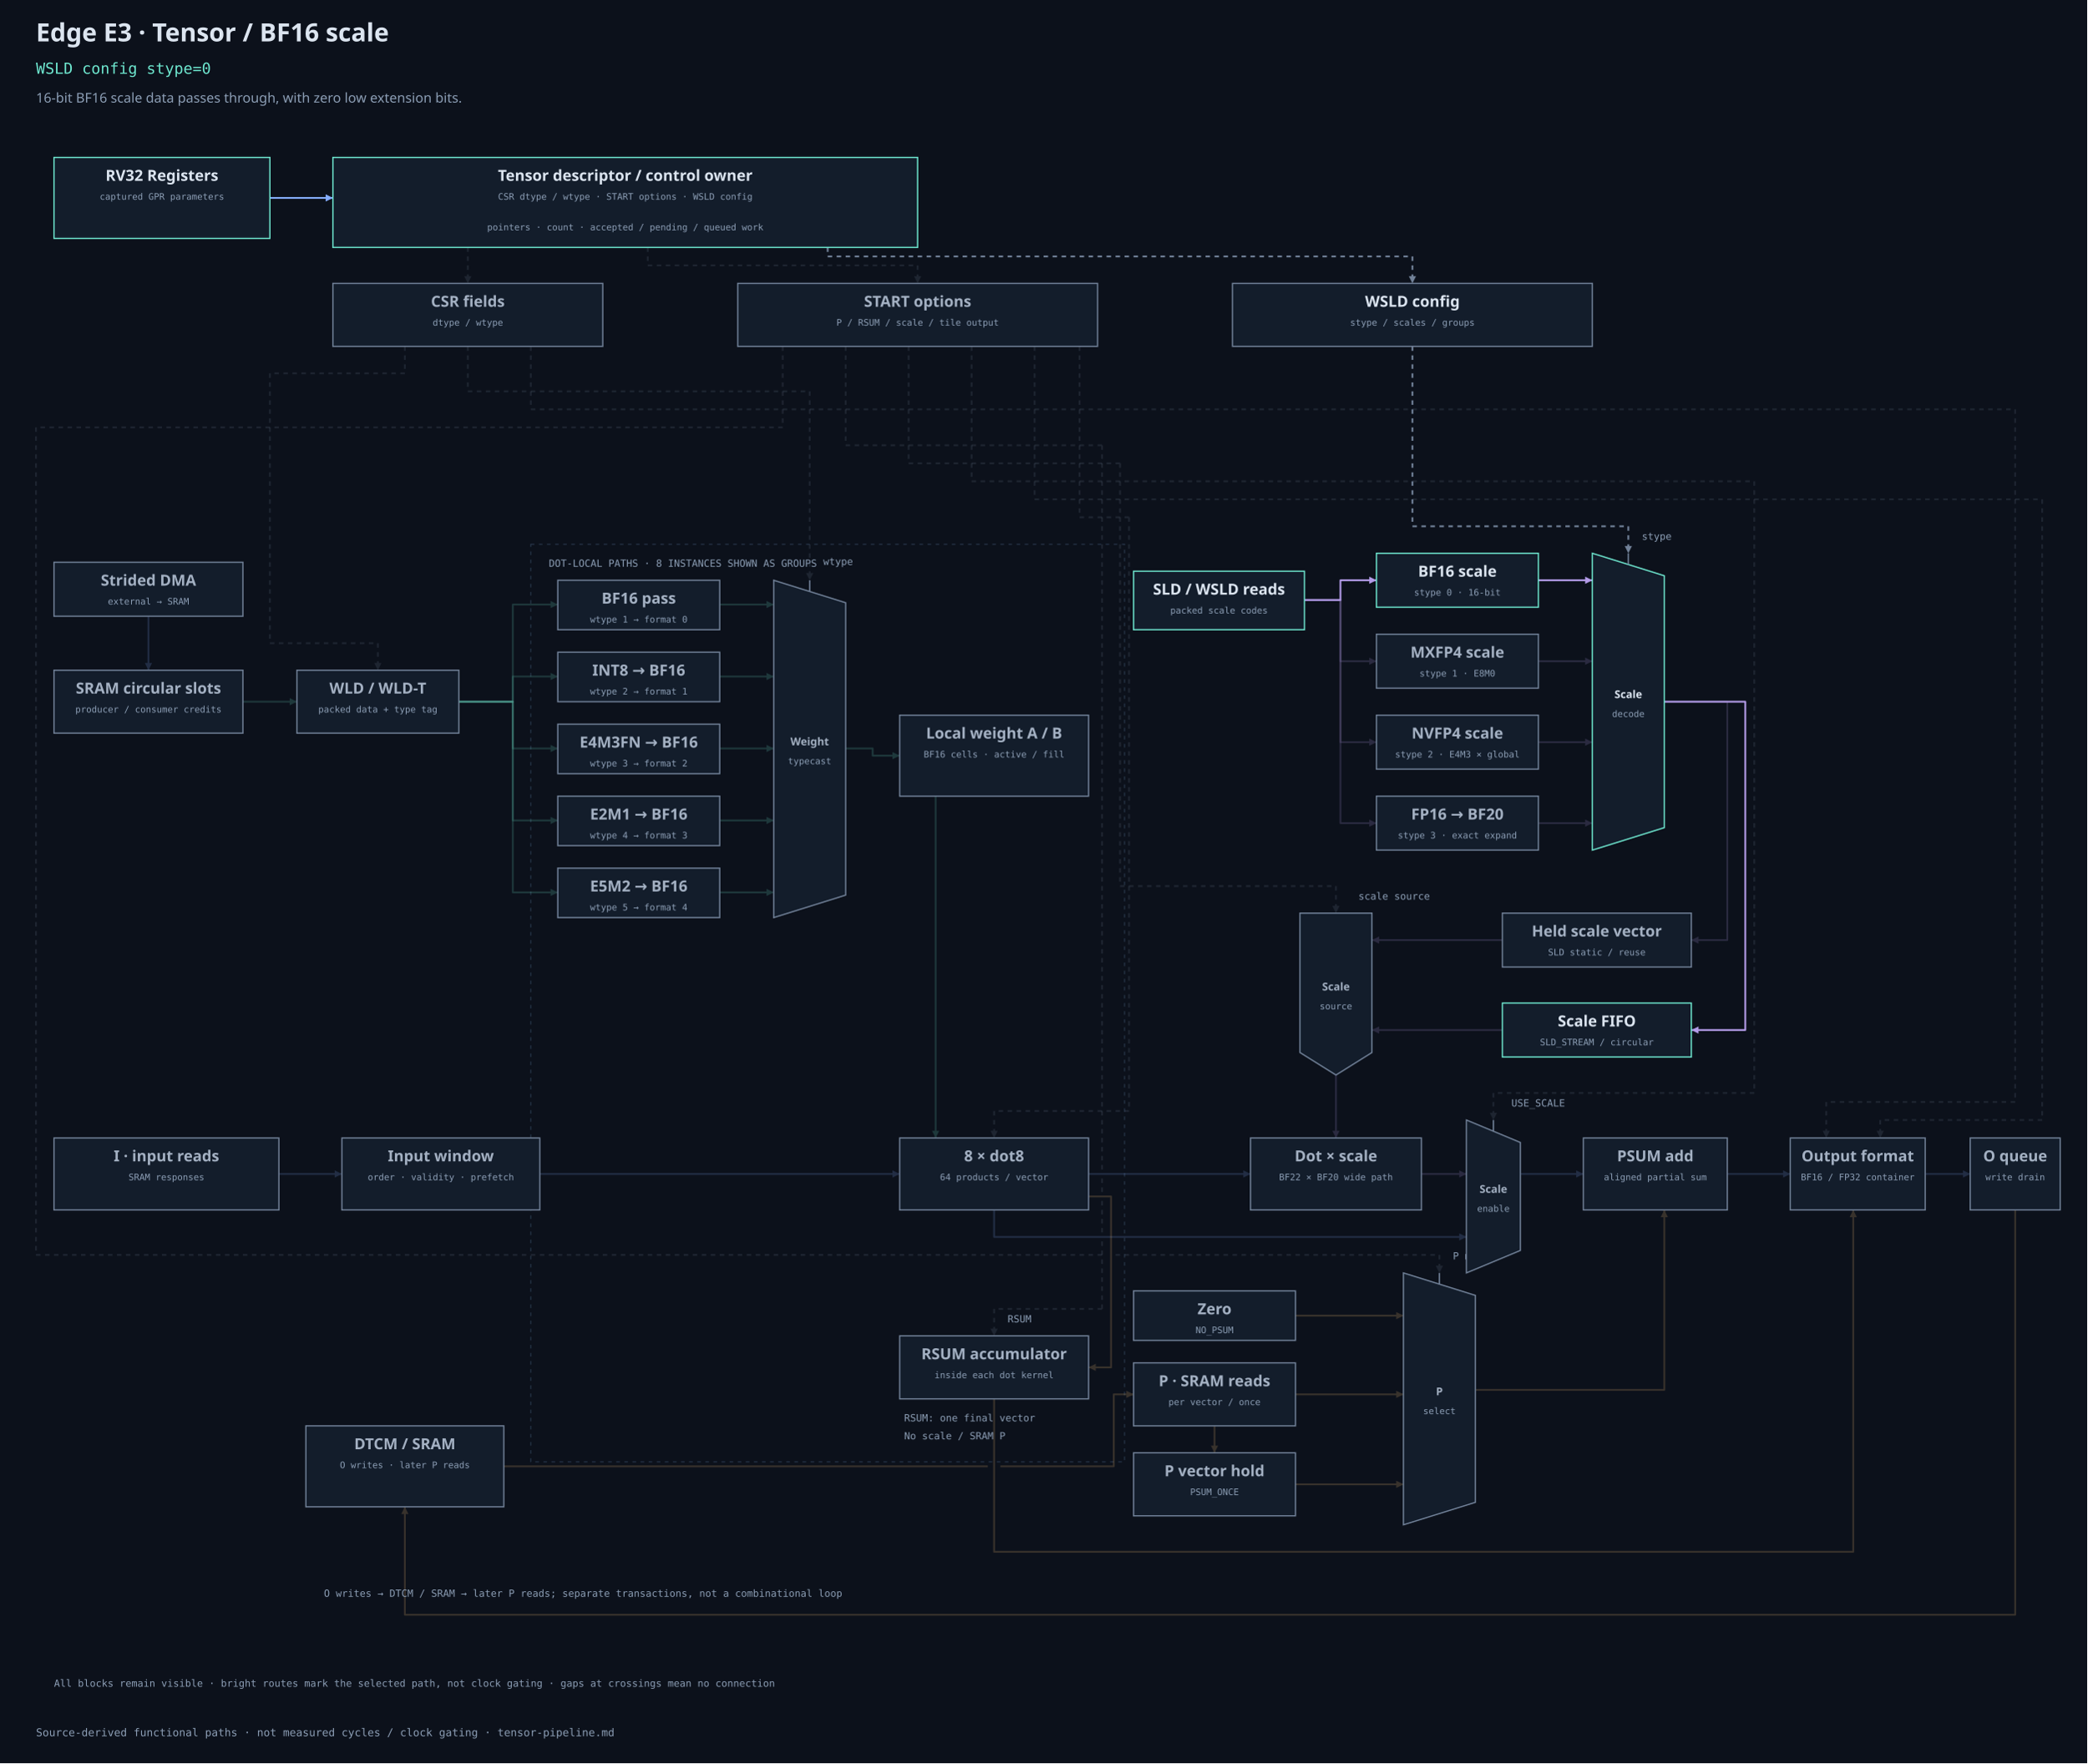
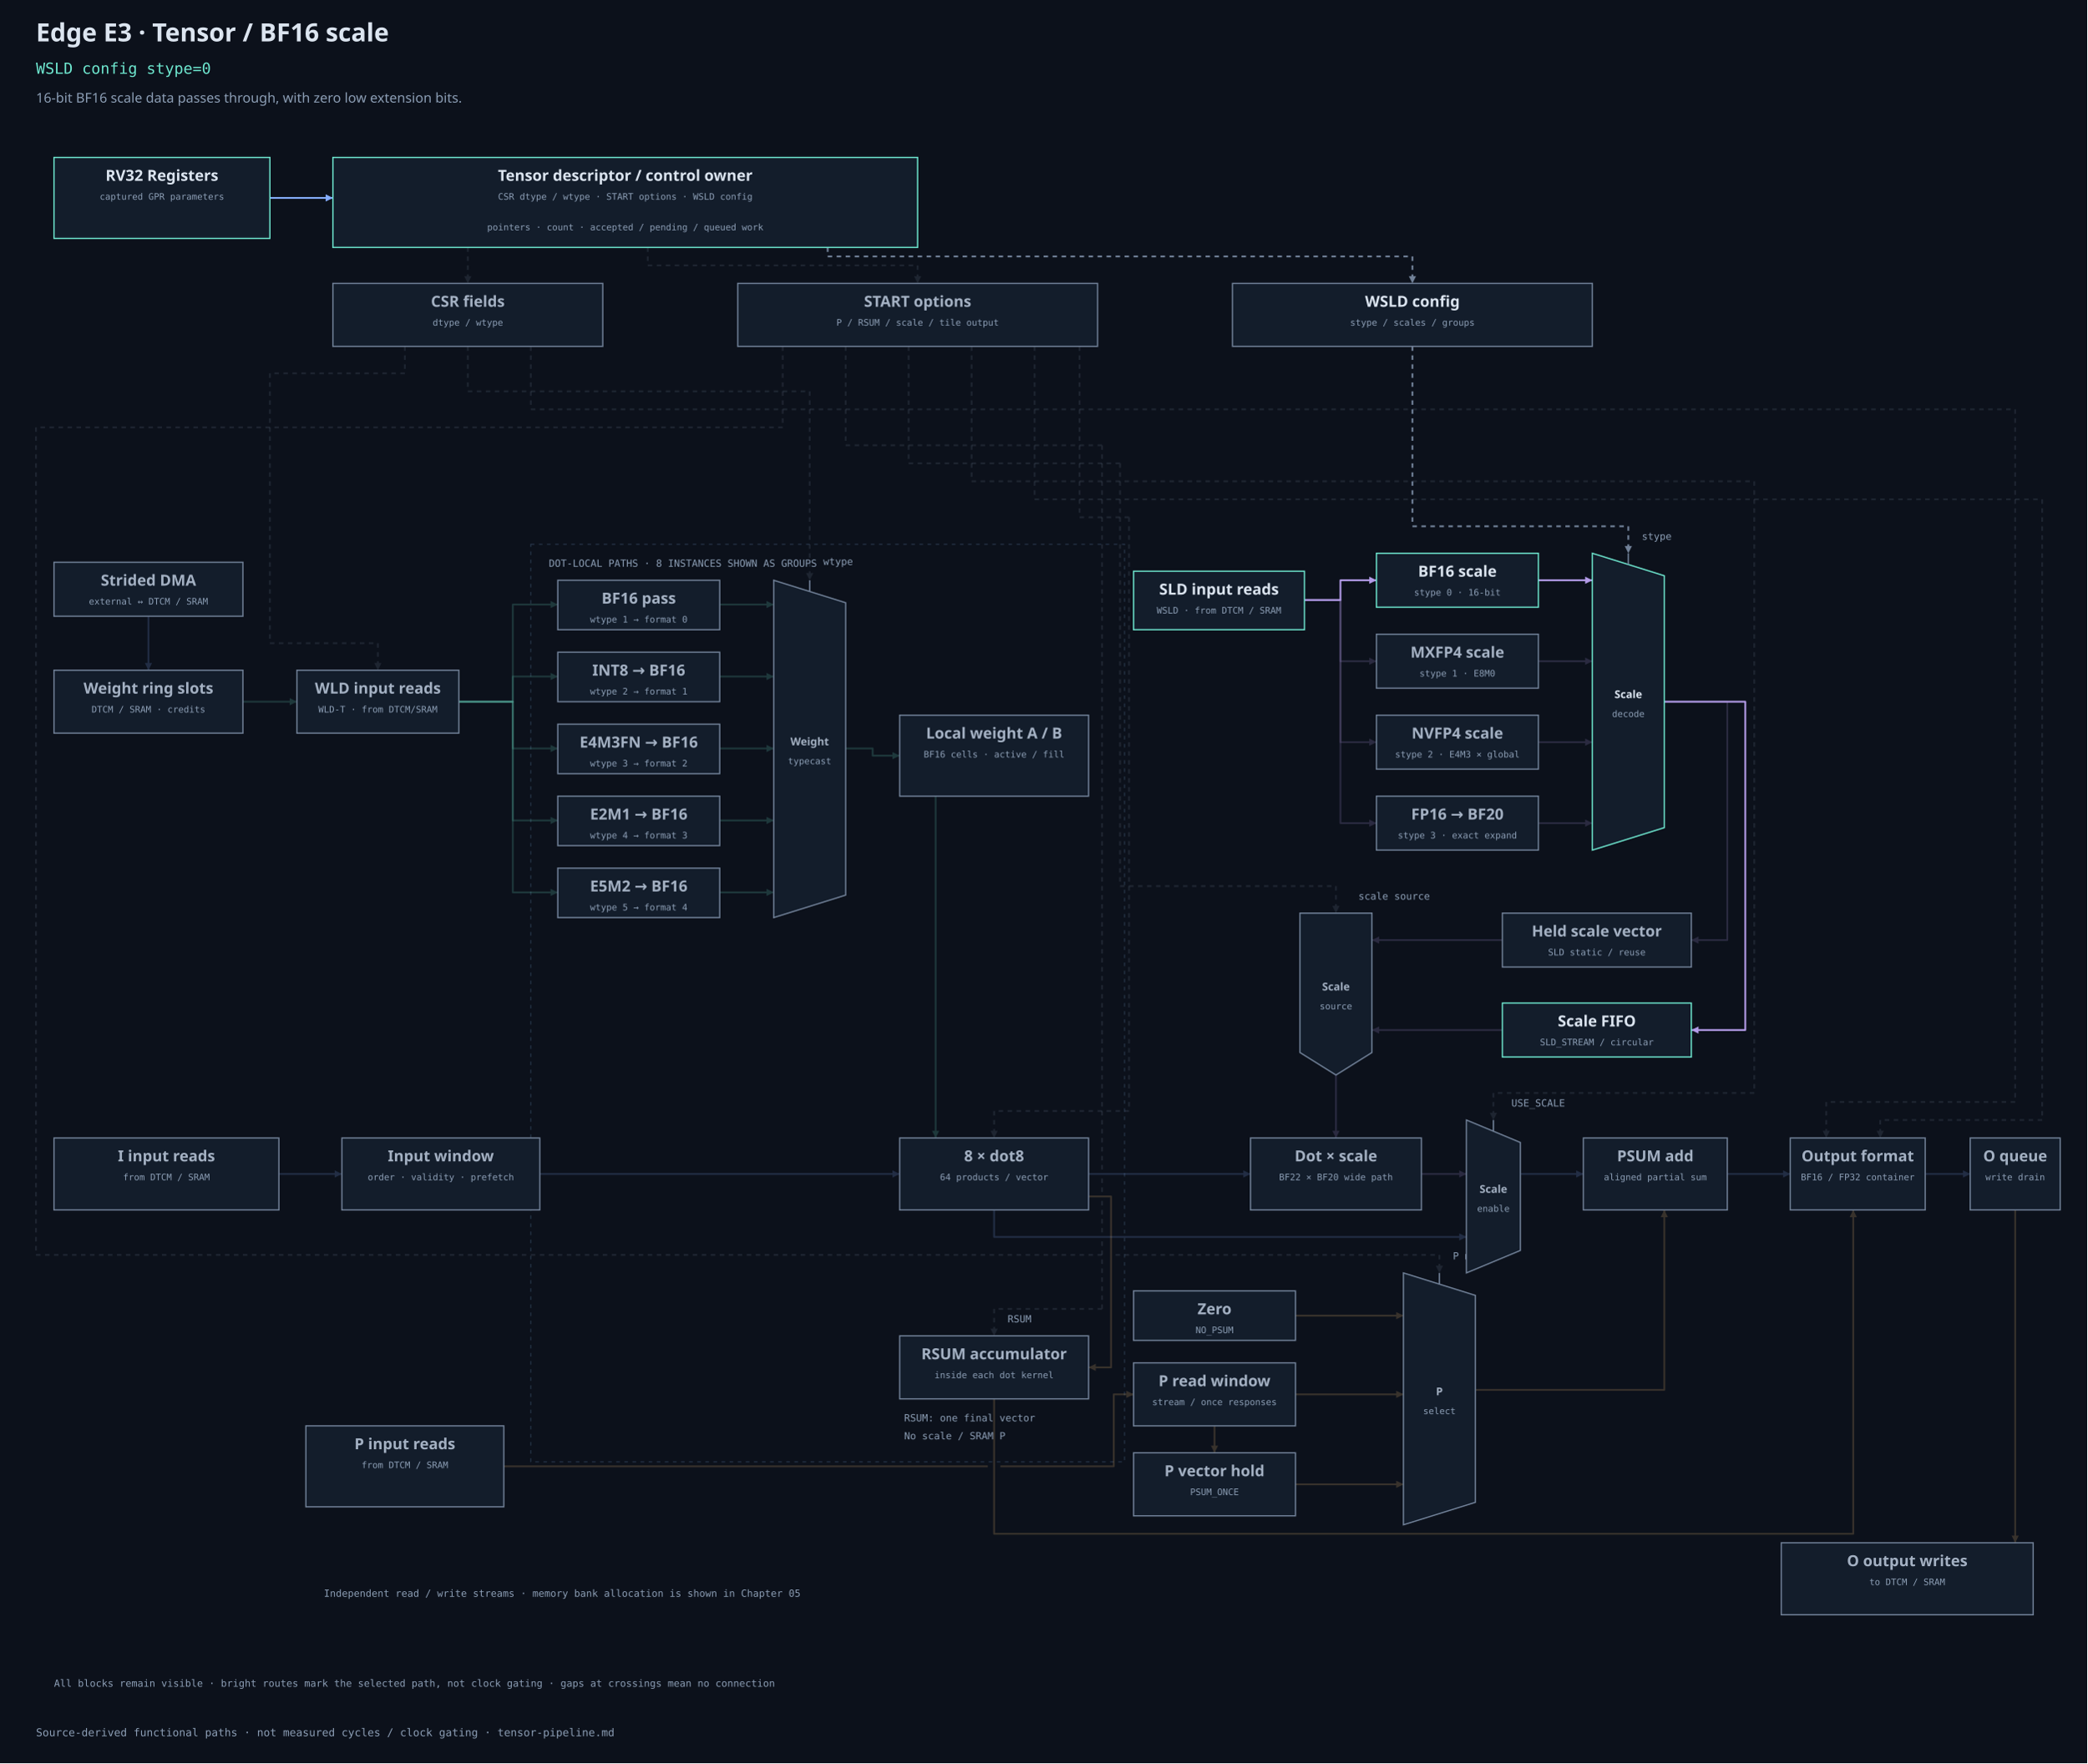
<svg xmlns="http://www.w3.org/2000/svg" width="2320" height="1960" viewBox="0 0 2320 1960">
  <rect width="2320" height="1960" fill="#0c111b" />
  <text x="40" y="46" fill="#dce5f0" font-family="sans-serif" font-size="28" font-weight="700">Edge E3 · Tensor / BF16 scale</text>
  <text x="40" y="82" fill="#6ee7cf" font-family="monospace" font-size="17">WSLD config stype=0</text>
  <text x="40" y="114" fill="#8c9eb5" font-family="sans-serif" font-size="15">16-bit BF16 scale data passes through, with zero low extension bits.</text>
  <svg x="20" y="135" width="2280" height="1760" viewBox="0 0 2280 1760" role="img" aria-labelledby="tensor-svg-title tensor-svg-desc">
    <style>.tensor-bg{fill:var(--bg,#0c111b)}.tensor-memory{fill:none;stroke:var(--rule,#29394e);stroke-dasharray:4 5}.tensor-title{font:600 17px sans-serif;fill:var(--ink,#dce5f0)}.tensor-sub{font:10px monospace;fill:var(--muted,#8c9eb5)}.tensor-caption{font:11px monospace;fill:var(--muted,#8c9eb5)}.tensor-box{fill:var(--panel,#131d2b);stroke:var(--ink,#dce5f0);stroke-width:1.4}.tensor-wire{fill:none;stroke-width:2;stroke-linejoin:round}.tensor-data{stroke:#85adff}.tensor-weight{stroke:#6ee7cf}.tensor-psum{stroke:#ffc578}.tensor-optional{stroke:#b39be8}.tensor-control{stroke:#718198;stroke-dasharray:5 5}.tensor-arrow-data{fill:#85adff}.tensor-arrow-weight{fill:#6ee7cf}.tensor-arrow-psum{fill:#ffc578}.tensor-arrow-optional{fill:#b39be8}.tensor-arrow-control{fill:#718198}[data-tensor-node]{opacity:1}[data-tensor-path]{opacity:.18}[data-tensor-path].is-active{opacity:1}[data-tensor-node]:not(.is-active) .tensor-box{stroke:var(--muted,#718198)}[data-tensor-node]:not(.is-active) .tensor-title{fill:var(--muted,#a4b1c3)}[data-tensor-node]:not(.is-active) .tensor-sub{fill:var(--muted,#8c9eb5)}.tensor-mux-title{font-size:12px}.tensor-control-source .tensor-box{stroke:#718198!important}.tensor-control-port{stroke:#718198;stroke-width:1.5;fill:none}.is-active .tensor-box{stroke:#6ee7cf}</style>
    <defs>
      <marker id="tensor-arrow-data" viewBox="0 0 8 8" refX="8" refY="4" markerWidth="8" markerHeight="8" markerUnits="userSpaceOnUse" orient="auto">
        <path d="M0 0L8 4L0 8Z" class="tensor-arrow-data" />
      </marker>
      <marker id="tensor-arrow-weight" viewBox="0 0 8 8" refX="8" refY="4" markerWidth="8" markerHeight="8" markerUnits="userSpaceOnUse" orient="auto">
        <path d="M0 0L8 4L0 8Z" class="tensor-arrow-weight" />
      </marker>
      <marker id="tensor-arrow-psum" viewBox="0 0 8 8" refX="8" refY="4" markerWidth="8" markerHeight="8" markerUnits="userSpaceOnUse" orient="auto">
        <path d="M0 0L8 4L0 8Z" class="tensor-arrow-psum" />
      </marker>
      <marker id="tensor-arrow-optional" viewBox="0 0 8 8" refX="8" refY="4" markerWidth="8" markerHeight="8" markerUnits="userSpaceOnUse" orient="auto">
        <path d="M0 0L8 4L0 8Z" class="tensor-arrow-optional" />
      </marker>
      <marker id="tensor-arrow-control" viewBox="0 0 8 8" refX="8" refY="4" markerWidth="8" markerHeight="8" markerUnits="userSpaceOnUse" orient="auto">
        <path d="M0 0L8 4L0 8Z" class="tensor-arrow-control" />
      </marker>
    </defs>
    <rect class="tensor-bg" width="2280" height="1760" />
    <rect class="tensor-memory" x="570" y="470" width="660" height="1020" />
    <text class="tensor-caption" x="590" y="495">DOT-LOCAL PATHS · 8 INSTANCES SHOWN AS GROUPS</text>
    <text class="tensor-caption" x="895" y="493">wtype</text>
    <text class="tensor-caption" x="1805" y="465">stype</text>
    <text class="tensor-caption" x="1660" y="1095">USE_SCALE</text>
    <text class="tensor-caption" x="1490" y="865">scale source</text>
    <text class="tensor-caption" x="1595" y="1265">P mode</text>
    <text class="tensor-caption" x="1100" y="1335">RSUM</text>
    <path data-tensor-path="gpr-owner" class="tensor-wire tensor-data is-active" d="M280 85H350" marker-end="url(#tensor-arrow-data)" />
    <g data-tensor-path="ctrl-wld" class="tensor-wire tensor-control ">
      <path d="M430 250L430 280M430 280L280 280M280 280L280 580M280 580L400 580M400 580L400 610" />
      <path d="M400 602L400 610" marker-end="url(#tensor-arrow-control)" />
    </g>
    <g data-tensor-path="ctrl-weight" class="tensor-wire tensor-control ">
      <path d="M500 250L500 300M500 300L880 300M880 300L880 510" />
      <path d="M880 502L880 510" marker-end="url(#tensor-arrow-control)" />
    </g>
    <g data-tensor-path="ctrl-psum" class="tensor-wire tensor-control ">
      <path d="M850 250L850 340M850 340L20 340M20 340L20 1260M20 1260L1210 1260M1220 1260L1580 1260M1580 1260L1580 1280" />
      <path d="M1580 1272L1580 1280" marker-end="url(#tensor-arrow-control)" />
    </g>
    <g data-tensor-path="ctrl-rsum" class="tensor-wire tensor-control ">
      <path d="M920 250L920 360M920 360L1205 360M1205 360L1205 1165M1205 1175L1205 1190M1205 1200L1205 1235M1205 1245L1205 1320M1205 1320L1085 1320M1085 1320L1085 1350" />
      <path d="M1085 1342L1085 1350" marker-end="url(#tensor-arrow-control)" />
    </g>
    <g data-tensor-path="ctrl-scale" class="tensor-wire tensor-control ">
      <path d="M990 250L990 380M990 380L1225 380M1225 380L1225 850M1225 850L1465 850M1465 850L1465 880" />
      <path d="M1465 872L1465 880" marker-end="url(#tensor-arrow-control)" />
    </g>
    <g data-tensor-path="ctrl-enable" class="tensor-wire tensor-control ">
      <path d="M1060 250L1060 400M1060 400L1930 400M1930 400L1930 1080M1930 1080L1640 1080M1640 1080L1640 1110" />
      <path d="M1640 1102L1640 1110" marker-end="url(#tensor-arrow-control)" />
    </g>
    <g data-tensor-path="ctrl-stype" class="tensor-wire tensor-control is-active">
      <path d="M1550 250L1550 450M1550 450L1790 450M1790 450L1790 480" />
      <path d="M1790 472L1790 480" marker-end="url(#tensor-arrow-control)" />
    </g>
    <g data-tensor-path="ctrl-format" class="tensor-wire tensor-control ">
      <path d="M570 250L570 320M570 320L2220 320M2220 320L2220 1090M2220 1090L2010 1090M2010 1090L2010 1130" />
      <path d="M2010 1122L2010 1130" marker-end="url(#tensor-arrow-control)" />
    </g>
    <g data-tensor-path="owner-dot" class="tensor-wire tensor-control ">
      <path d="M1180 250L1180 440M1180 440L1235 440M1235 440L1235 1100M1235 1100L1085 1100M1085 1100L1085 1130" />
      <path d="M1085 1122L1085 1130" marker-end="url(#tensor-arrow-control)" />
    </g>
    <path data-tensor-path="dma-ring" class="tensor-wire tensor-data " d="M145 550L145 610" marker-end="url(#tensor-arrow-data)" />
    <path data-tensor-path="ring-wld" class="tensor-wire tensor-weight " d="M250 645L310 645" marker-end="url(#tensor-arrow-weight)" />
    <path data-tensor-path="weights" class="tensor-wire tensor-weight " d="M1020 750L1020 1130" marker-end="url(#tensor-arrow-weight)" />
    <path data-tensor-path="input-window" class="tensor-wire tensor-data " d="M290 1170L360 1170" marker-end="url(#tensor-arrow-data)" />
    <path data-tensor-path="window-dot" class="tensor-wire tensor-data " d="M580 1170L980 1170" marker-end="url(#tensor-arrow-data)" />
    <path data-tensor-path="dot-post" class="tensor-wire tensor-data " d="M1190 1170L1370 1170" marker-end="url(#tensor-arrow-data)" />
    <path data-tensor-path="scale-product" class="tensor-wire tensor-optional " d="M1560 1170L1610 1170" marker-end="url(#tensor-arrow-optional)" />
    <path data-tensor-path="scale-bypass" class="tensor-wire tensor-data " d="M1085 1210L1085 1240L1610 1240" marker-end="url(#tensor-arrow-data)" />
    <path data-tensor-path="scaled-to-post" class="tensor-wire tensor-data " d="M1670 1170L1740 1170" marker-end="url(#tensor-arrow-data)" />
    <path data-tensor-path="post-output" class="tensor-wire tensor-data " d="M1900 1170L1970 1170" marker-end="url(#tensor-arrow-data)" />
    <path data-tensor-path="format-output" class="tensor-wire tensor-data " d="M2120 1170L2170 1170" marker-end="url(#tensor-arrow-data)" />
    <path data-tensor-path="rsum-merge" class="tensor-wire tensor-psum " d="M1190 1195L1215 1195L1215 1385L1190 1385" marker-end="url(#tensor-arrow-psum)" />
-     <path data-tensor-path="rsum-output" class="tensor-wire tensor-psum " d="M1085 1420L1085 1590L2040 1590L2040 1210" marker-end="url(#tensor-arrow-psum)" />
+     <path data-tensor-path="rsum-output" class="tensor-wire tensor-psum " d="M1085 1420L1085 1570L2040 1570L2040 1210" marker-end="url(#tensor-arrow-psum)" />
    <path data-tensor-path="static-scale" class="tensor-wire tensor-optional " d="M1650 910L1505 910" marker-end="url(#tensor-arrow-optional)" />
    <path data-tensor-path="stream-scale" class="tensor-wire tensor-optional " d="M1650 1010L1505 1010" marker-end="url(#tensor-arrow-optional)" />
    <path data-tensor-path="scale" class="tensor-wire tensor-optional " d="M1465 1060L1465 1130" marker-end="url(#tensor-arrow-optional)" />
    <path data-tensor-path="sld-static" class="tensor-wire tensor-optional " d="M1830 645L1900 645L1900 910L1860 910" marker-end="url(#tensor-arrow-optional)" />
    <path data-tensor-path="sld-stream" class="tensor-wire tensor-optional is-active" d="M1830 645L1920 645L1920 1010L1860 1010" marker-end="url(#tensor-arrow-optional)" />
    <path data-tensor-path="zero-p" class="tensor-wire tensor-psum " d="M1420 1327.5L1540 1327.5" marker-end="url(#tensor-arrow-psum)" />
    <path data-tensor-path="read-hold" class="tensor-wire tensor-psum " d="M1330 1450L1330 1480" marker-end="url(#tensor-arrow-psum)" />
    <path data-tensor-path="hold-p" class="tensor-wire tensor-psum " d="M1420 1515L1540 1515" marker-end="url(#tensor-arrow-psum)" />
    <path data-tensor-path="stream-p" class="tensor-wire tensor-psum " d="M1420 1415L1540 1415" marker-end="url(#tensor-arrow-psum)" />
    <path data-tensor-path="psum-post" class="tensor-wire tensor-psum " d="M1620 1410L1830 1410L1830 1210" marker-end="url(#tensor-arrow-psum)" />
-     <path data-tensor-path="writeback" class="tensor-wire tensor-psum " d="M2220 1210L2220 1660L430 1660L430 1540" marker-end="url(#tensor-arrow-psum)" />
-     <g data-tensor-path="sram-psum" class="tensor-wire tensor-psum ">
+     <path data-tensor-path="writeback" class="tensor-wire tensor-psum " d="M2220 1210L2220 1580" marker-end="url(#tensor-arrow-psum)" />
+     <g data-tensor-path="p-read-window" class="tensor-wire tensor-psum ">
      <path d="M540 1495L1078 1495M1092 1495L1218 1495L1218 1415L1240 1415" />
      <path d="M1232 1415H1240" marker-end="url(#tensor-arrow-psum)" />
    </g>
    <path data-tensor-path="wld-bf16" class="tensor-wire tensor-weight " d="M490 645L550 645L550 537L600 537" marker-end="url(#tensor-arrow-weight)" />
    <path data-tensor-path="cast-bf16" class="tensor-wire tensor-weight " d="M780 537L840 537" marker-end="url(#tensor-arrow-weight)" />
    <path data-tensor-path="wld-int8" class="tensor-wire tensor-weight " d="M490 645L550 645L550 617L600 617" marker-end="url(#tensor-arrow-weight)" />
    <path data-tensor-path="cast-int8" class="tensor-wire tensor-weight " d="M780 617L840 617" marker-end="url(#tensor-arrow-weight)" />
    <path data-tensor-path="wld-e4m3" class="tensor-wire tensor-weight " d="M490 645L550 645L550 697L600 697" marker-end="url(#tensor-arrow-weight)" />
    <path data-tensor-path="cast-e4m3" class="tensor-wire tensor-weight " d="M780 697L840 697" marker-end="url(#tensor-arrow-weight)" />
    <path data-tensor-path="wld-fp4" class="tensor-wire tensor-weight " d="M490 645L550 645L550 777L600 777" marker-end="url(#tensor-arrow-weight)" />
    <path data-tensor-path="cast-fp4" class="tensor-wire tensor-weight " d="M780 777L840 777" marker-end="url(#tensor-arrow-weight)" />
    <path data-tensor-path="wld-e5m2" class="tensor-wire tensor-weight " d="M490 645L550 645L550 857L600 857" marker-end="url(#tensor-arrow-weight)" />
    <path data-tensor-path="cast-e5m2" class="tensor-wire tensor-weight " d="M780 857L840 857" marker-end="url(#tensor-arrow-weight)" />
    <path data-tensor-path="wld-banks" class="tensor-wire tensor-weight " d="M920 697L950 697L950 705L980 705" marker-end="url(#tensor-arrow-weight)" />
    <path data-tensor-path="sld-bf16" class="tensor-wire tensor-optional is-active" d="M1430 532L1470 532L1470 510L1510 510" marker-end="url(#tensor-arrow-optional)" />
    <path data-tensor-path="decode-bf16" class="tensor-wire tensor-optional is-active" d="M1690 510L1750 510" marker-end="url(#tensor-arrow-optional)" />
    <path data-tensor-path="sld-mx" class="tensor-wire tensor-optional " d="M1430 532L1470 532L1470 600L1510 600" marker-end="url(#tensor-arrow-optional)" />
    <path data-tensor-path="decode-mx" class="tensor-wire tensor-optional " d="M1690 600L1750 600" marker-end="url(#tensor-arrow-optional)" />
    <path data-tensor-path="sld-nv" class="tensor-wire tensor-optional " d="M1430 532L1470 532L1470 690L1510 690" marker-end="url(#tensor-arrow-optional)" />
    <path data-tensor-path="decode-nv" class="tensor-wire tensor-optional " d="M1690 690L1750 690" marker-end="url(#tensor-arrow-optional)" />
    <path data-tensor-path="sld-fp16" class="tensor-wire tensor-optional " d="M1430 532L1470 532L1470 780L1510 780" marker-end="url(#tensor-arrow-optional)" />
    <path data-tensor-path="decode-fp16" class="tensor-wire tensor-optional " d="M1690 780L1750 780" marker-end="url(#tensor-arrow-optional)" />
    <g data-tensor-path="owner-csr" class="tensor-wire tensor-control ">
      <path d="M500 140L500 180" />
      <path d="M500 172L500 180" marker-end="url(#tensor-arrow-control)" />
    </g>
    <g data-tensor-path="owner-start" class="tensor-wire tensor-control ">
      <path d="M700 140L700 160M700 160L1000 160M1000 160L1000 180" />
      <path d="M1000 172L1000 180" marker-end="url(#tensor-arrow-control)" />
    </g>
    <g data-tensor-path="owner-wsld" class="tensor-wire tensor-control is-active">
      <path d="M900 140L900 150M900 150L1550 150M1550 150L1550 180" />
      <path d="M1550 172L1550 180" marker-end="url(#tensor-arrow-control)" />
    </g>
    <g data-tensor-path="ctrl-tile-format" class="tensor-wire tensor-control ">
      <path d="M1130 250L1130 420M1130 420L2250 420M2250 420L2250 1110M2250 1110L2070 1110M2070 1110L2070 1130" />
      <path d="M2070 1122L2070 1130" marker-end="url(#tensor-arrow-control)" />
    </g>
    <g data-tensor-node="gpr" class="is-active " role="button" tabindex="0" aria-label="RV32 Registers: explore this path">
      <rect class="tensor-box" x="40" y="40" width="240" height="90" />
      <text class="tensor-title " x="160" y="66" text-anchor="middle">RV32 Registers</text>
      <text class="tensor-sub" x="160" y="87" text-anchor="middle">captured GPR parameters</text>
    </g>
    <g data-tensor-node="owner" class="is-active " role="button" tabindex="0" aria-label="Tensor descriptor / control owner: explore this path">
      <rect class="tensor-box" x="350" y="40" width="650" height="100" />
      <text class="tensor-title " x="675" y="66" text-anchor="middle">Tensor descriptor / control owner</text>
      <text class="tensor-sub" x="675" y="87" text-anchor="middle">CSR dtype / wtype · START options · WSLD config</text>
      <text class="tensor-sub" x="675" y="121" text-anchor="middle">pointers · count · accepted / pending / queued work</text>
    </g>
    <g data-tensor-node="dma" class=" " role="button" tabindex="0" aria-label="Strided DMA: explore this path">
      <rect class="tensor-box" x="40" y="490" width="210" height="60" />
      <text class="tensor-title " x="145" y="516" text-anchor="middle">Strided DMA</text>
-       <text class="tensor-sub" x="145" y="537" text-anchor="middle">external → SRAM</text>
-     </g>
-     <g data-tensor-node="ring" class=" " role="button" tabindex="0" aria-label="SRAM circular slots: explore this path">
+       <text class="tensor-sub" x="145" y="537" text-anchor="middle">external ↔ DTCM / SRAM</text>
+     </g>
+     <g data-tensor-node="ring" class=" " role="button" tabindex="0" aria-label="Weight ring slots: explore this path">
      <rect class="tensor-box" x="40" y="610" width="210" height="70" />
-       <text class="tensor-title " x="145" y="636" text-anchor="middle">SRAM circular slots</text>
-       <text class="tensor-sub" x="145" y="657" text-anchor="middle">producer / consumer credits</text>
-     </g>
-     <g data-tensor-node="wld" class=" " role="button" tabindex="0" aria-label="WLD / WLD-T: explore this path">
+       <text class="tensor-title " x="145" y="636" text-anchor="middle">Weight ring slots</text>
+       <text class="tensor-sub" x="145" y="657" text-anchor="middle">DTCM / SRAM · credits</text>
+     </g>
+     <g data-tensor-node="wld" class=" " role="button" tabindex="0" aria-label="WLD input reads: explore this path">
      <rect class="tensor-box" x="310" y="610" width="180" height="70" />
-       <text class="tensor-title " x="400" y="636" text-anchor="middle">WLD / WLD-T</text>
-       <text class="tensor-sub" x="400" y="657" text-anchor="middle">packed data + type tag</text>
+       <text class="tensor-title " x="400" y="636" text-anchor="middle">WLD input reads</text>
+       <text class="tensor-sub" x="400" y="657" text-anchor="middle">WLD-T · from DTCM/SRAM</text>
    </g>
    <g data-tensor-node="w-bf16" class=" " role="button" tabindex="0" aria-label="BF16 pass: explore this path">
      <rect class="tensor-box" x="600" y="510" width="180" height="55" />
      <text class="tensor-title " x="690" y="536" text-anchor="middle">BF16 pass</text>
      <text class="tensor-sub" x="690" y="557" text-anchor="middle">wtype 1 → format 0</text>
    </g>
    <g data-tensor-node="w-int8" class=" " role="button" tabindex="0" aria-label="INT8 → BF16: explore this path">
      <rect class="tensor-box" x="600" y="590" width="180" height="55" />
      <text class="tensor-title " x="690" y="616" text-anchor="middle">INT8 → BF16</text>
      <text class="tensor-sub" x="690" y="637" text-anchor="middle">wtype 2 → format 1</text>
    </g>
    <g data-tensor-node="w-e4m3" class=" " role="button" tabindex="0" aria-label="E4M3FN → BF16: explore this path">
      <rect class="tensor-box" x="600" y="670" width="180" height="55" />
      <text class="tensor-title " x="690" y="696" text-anchor="middle">E4M3FN → BF16</text>
      <text class="tensor-sub" x="690" y="717" text-anchor="middle">wtype 3 → format 2</text>
    </g>
    <g data-tensor-node="w-fp4" class=" " role="button" tabindex="0" aria-label="E2M1 → BF16: explore this path">
      <rect class="tensor-box" x="600" y="750" width="180" height="55" />
      <text class="tensor-title " x="690" y="776" text-anchor="middle">E2M1 → BF16</text>
      <text class="tensor-sub" x="690" y="797" text-anchor="middle">wtype 4 → format 3</text>
    </g>
    <g data-tensor-node="w-e5m2" class=" " role="button" tabindex="0" aria-label="E5M2 → BF16: explore this path">
      <rect class="tensor-box" x="600" y="830" width="180" height="55" />
      <text class="tensor-title " x="690" y="856" text-anchor="middle">E5M2 → BF16</text>
      <text class="tensor-sub" x="690" y="877" text-anchor="middle">wtype 5 → format 4</text>
    </g>
    <g data-tensor-node="wselect" class=" " role="button" tabindex="0" aria-label="Weight: explore this path">
      <path class="tensor-box" d="M840 510L920 535V860L840 885Z" />
      <path class="tensor-control-port" d="M880 510V522.5" />
      <text class="tensor-title tensor-mux-title" x="880" y="693.5" text-anchor="middle">Weight</text>
      <text class="tensor-sub" x="880" y="714.5" text-anchor="middle">typecast</text>
    </g>
    <g data-tensor-node="banks" class=" " role="button" tabindex="0" aria-label="Local weight A / B: explore this path">
      <rect class="tensor-box" x="980" y="660" width="210" height="90" />
      <text class="tensor-title " x="1085" y="686" text-anchor="middle">Local weight A / B</text>
      <text class="tensor-sub" x="1085" y="707" text-anchor="middle">BF16 cells · active / fill</text>
    </g>
-     <g data-tensor-node="input" class=" " role="button" tabindex="0" aria-label="I · input reads: explore this path">
+     <g data-tensor-node="input" class=" " role="button" tabindex="0" aria-label="I input reads: explore this path">
      <rect class="tensor-box" x="40" y="1130" width="250" height="80" />
-       <text class="tensor-title " x="165" y="1156" text-anchor="middle">I · input reads</text>
-       <text class="tensor-sub" x="165" y="1177" text-anchor="middle">SRAM responses</text>
+       <text class="tensor-title " x="165" y="1156" text-anchor="middle">I input reads</text>
+       <text class="tensor-sub" x="165" y="1177" text-anchor="middle">from DTCM / SRAM</text>
    </g>
    <g data-tensor-node="window" class=" " role="button" tabindex="0" aria-label="Input window: explore this path">
      <rect class="tensor-box" x="360" y="1130" width="220" height="80" />
      <text class="tensor-title " x="470" y="1156" text-anchor="middle">Input window</text>
      <text class="tensor-sub" x="470" y="1177" text-anchor="middle">order · validity · prefetch</text>
    </g>
    <g data-tensor-node="dot" class=" " role="button" tabindex="0" aria-label="8 × dot8: explore this path">
      <rect class="tensor-box" x="980" y="1130" width="210" height="80" />
      <text class="tensor-title " x="1085" y="1156" text-anchor="middle">8 × dot8</text>
      <text class="tensor-sub" x="1085" y="1177" text-anchor="middle">64 products / vector</text>
    </g>
    <g data-tensor-node="rsum" class=" " role="button" tabindex="0" aria-label="RSUM accumulator: explore this path">
      <rect class="tensor-box" x="980" y="1350" width="210" height="70" />
      <text class="tensor-title " x="1085" y="1376" text-anchor="middle">RSUM accumulator</text>
      <text class="tensor-sub" x="1085" y="1397" text-anchor="middle">inside each dot kernel</text>
    </g>
-     <g data-tensor-node="sld" class="is-active " role="button" tabindex="0" aria-label="SLD / WSLD reads: explore this path">
+     <g data-tensor-node="sld" class="is-active " role="button" tabindex="0" aria-label="SLD input reads: explore this path">
      <rect class="tensor-box" x="1240" y="500" width="190" height="65" />
-       <text class="tensor-title " x="1335" y="526" text-anchor="middle">SLD / WSLD reads</text>
-       <text class="tensor-sub" x="1335" y="547" text-anchor="middle">packed scale codes</text>
+       <text class="tensor-title " x="1335" y="526" text-anchor="middle">SLD input reads</text>
+       <text class="tensor-sub" x="1335" y="547" text-anchor="middle">WSLD · from DTCM / SRAM</text>
    </g>
    <g data-tensor-node="s-bf16" class="is-active " role="button" tabindex="0" aria-label="BF16 scale: explore this path">
      <rect class="tensor-box" x="1510" y="480" width="180" height="60" />
      <text class="tensor-title " x="1600" y="506" text-anchor="middle">BF16 scale</text>
      <text class="tensor-sub" x="1600" y="527" text-anchor="middle">stype 0 · 16-bit</text>
    </g>
    <g data-tensor-node="s-mx" class=" " role="button" tabindex="0" aria-label="MXFP4 scale: explore this path">
      <rect class="tensor-box" x="1510" y="570" width="180" height="60" />
      <text class="tensor-title " x="1600" y="596" text-anchor="middle">MXFP4 scale</text>
      <text class="tensor-sub" x="1600" y="617" text-anchor="middle">stype 1 · E8M0</text>
    </g>
    <g data-tensor-node="s-nv" class=" " role="button" tabindex="0" aria-label="NVFP4 scale: explore this path">
      <rect class="tensor-box" x="1510" y="660" width="180" height="60" />
      <text class="tensor-title " x="1600" y="686" text-anchor="middle">NVFP4 scale</text>
      <text class="tensor-sub" x="1600" y="707" text-anchor="middle">stype 2 · E4M3 × global</text>
    </g>
    <g data-tensor-node="s-fp16" class=" " role="button" tabindex="0" aria-label="FP16 → BF20: explore this path">
      <rect class="tensor-box" x="1510" y="750" width="180" height="60" />
      <text class="tensor-title " x="1600" y="776" text-anchor="middle">FP16 → BF20</text>
      <text class="tensor-sub" x="1600" y="797" text-anchor="middle">stype 3 · exact expand</text>
    </g>
    <g data-tensor-node="stype" class="is-active " role="button" tabindex="0" aria-label="Scale: explore this path">
      <path class="tensor-box" d="M1750 480L1830 505V785L1750 810Z" />
      <path class="tensor-control-port" d="M1790 480V492.5" />
      <text class="tensor-title tensor-mux-title" x="1790" y="641" text-anchor="middle">Scale</text>
      <text class="tensor-sub" x="1790" y="662" text-anchor="middle">decode</text>
    </g>
    <g data-tensor-node="scale-hold" class=" " role="button" tabindex="0" aria-label="Held scale vector: explore this path">
      <rect class="tensor-box" x="1650" y="880" width="210" height="60" />
      <text class="tensor-title " x="1755" y="906" text-anchor="middle">Held scale vector</text>
      <text class="tensor-sub" x="1755" y="927" text-anchor="middle">SLD static / reuse</text>
    </g>
    <g data-tensor-node="scale-fifo" class="is-active " role="button" tabindex="0" aria-label="Scale FIFO: explore this path">
      <rect class="tensor-box" x="1650" y="980" width="210" height="60" />
      <text class="tensor-title " x="1755" y="1006" text-anchor="middle">Scale FIFO</text>
      <text class="tensor-sub" x="1755" y="1027" text-anchor="middle">SLD_STREAM / circular</text>
    </g>
    <g data-tensor-node="scale-source" class=" " role="button" tabindex="0" aria-label="Scale: explore this path">
      <path class="tensor-box" d="M1425 880H1505V1035L1465 1060L1425 1035Z" />
      <text class="tensor-title tensor-mux-title" x="1465" y="966" text-anchor="middle">Scale</text>
      <text class="tensor-sub" x="1465" y="987" text-anchor="middle">source</text>
    </g>
    <g data-tensor-node="scale-mul" class=" " role="button" tabindex="0" aria-label="Dot × scale: explore this path">
      <rect class="tensor-box" x="1370" y="1130" width="190" height="80" />
      <text class="tensor-title " x="1465" y="1156" text-anchor="middle">Dot × scale</text>
      <text class="tensor-sub" x="1465" y="1177" text-anchor="middle">BF22 × BF20 wide path</text>
    </g>
    <g data-tensor-node="scale-select" class=" " role="button" tabindex="0" aria-label="Scale: explore this path">
      <path class="tensor-box" d="M1610 1110L1670 1135V1255L1610 1280Z" />
      <path class="tensor-control-port" d="M1640 1110V1122.5" />
      <text class="tensor-title tensor-mux-title" x="1640" y="1191" text-anchor="middle">Scale</text>
      <text class="tensor-sub" x="1640" y="1212" text-anchor="middle">enable</text>
    </g>
    <g data-tensor-node="post" class=" " role="button" tabindex="0" aria-label="PSUM add: explore this path">
      <rect class="tensor-box" x="1740" y="1130" width="160" height="80" />
      <text class="tensor-title " x="1820" y="1156" text-anchor="middle">PSUM add</text>
      <text class="tensor-sub" x="1820" y="1177" text-anchor="middle">aligned partial sum</text>
    </g>
-     <g data-tensor-node="psum" class=" " role="button" tabindex="0" aria-label="P · SRAM reads: explore this path">
+     <g data-tensor-node="psum" class=" " role="button" tabindex="0" aria-label="P read window: explore this path">
      <rect class="tensor-box" x="1240" y="1380" width="180" height="70" />
-       <text class="tensor-title " x="1330" y="1406" text-anchor="middle">P · SRAM reads</text>
-       <text class="tensor-sub" x="1330" y="1427" text-anchor="middle">per vector / once</text>
-     </g>
-     <g data-tensor-node="psum-memory" class=" " role="button" tabindex="0" aria-label="DTCM / SRAM: explore this path">
+       <text class="tensor-title " x="1330" y="1406" text-anchor="middle">P read window</text>
+       <text class="tensor-sub" x="1330" y="1427" text-anchor="middle">stream / once responses</text>
+     </g>
+     <g data-tensor-node="p-input" class=" " role="button" tabindex="0" aria-label="P input reads: explore this path">
      <rect class="tensor-box" x="320" y="1450" width="220" height="90" />
-       <text class="tensor-title " x="430" y="1476" text-anchor="middle">DTCM / SRAM</text>
-       <text class="tensor-sub" x="430" y="1497" text-anchor="middle">O writes · later P reads</text>
+       <text class="tensor-title " x="430" y="1476" text-anchor="middle">P input reads</text>
+       <text class="tensor-sub" x="430" y="1497" text-anchor="middle">from DTCM / SRAM</text>
    </g>
    <g data-tensor-node="zero" class=" " role="button" tabindex="0" aria-label="Zero: explore this path">
      <rect class="tensor-box" x="1240" y="1300" width="180" height="55" />
      <text class="tensor-title " x="1330" y="1326" text-anchor="middle">Zero</text>
      <text class="tensor-sub" x="1330" y="1347" text-anchor="middle">NO_PSUM</text>
    </g>
    <g data-tensor-node="psum-hold" class=" " role="button" tabindex="0" aria-label="P vector hold: explore this path">
      <rect class="tensor-box" x="1240" y="1480" width="180" height="70" />
      <text class="tensor-title " x="1330" y="1506" text-anchor="middle">P vector hold</text>
      <text class="tensor-sub" x="1330" y="1527" text-anchor="middle">PSUM_ONCE</text>
    </g>
    <g data-tensor-node="psum-select" class=" " role="button" tabindex="0" aria-label="P: explore this path">
      <path class="tensor-box" d="M1540 1280L1620 1305V1535L1540 1560Z" />
      <path class="tensor-control-port" d="M1580 1280V1292.5" />
      <text class="tensor-title tensor-mux-title" x="1580" y="1416" text-anchor="middle">P</text>
      <text class="tensor-sub" x="1580" y="1437" text-anchor="middle">select</text>
    </g>
    <g data-tensor-node="format" class=" " role="button" tabindex="0" aria-label="Output format: explore this path">
      <rect class="tensor-box" x="1970" y="1130" width="150" height="80" />
      <text class="tensor-title " x="2045" y="1156" text-anchor="middle">Output format</text>
      <text class="tensor-sub" x="2045" y="1177" text-anchor="middle">BF16 / FP32 container</text>
    </g>
    <g data-tensor-node="output" class=" " role="button" tabindex="0" aria-label="O queue: explore this path">
      <rect class="tensor-box" x="2170" y="1130" width="100" height="80" />
      <text class="tensor-title " x="2220" y="1156" text-anchor="middle">O queue</text>
      <text class="tensor-sub" x="2220" y="1177" text-anchor="middle">write drain</text>
    </g>
+     <g data-tensor-node="o-writes" class=" " role="button" tabindex="0" aria-label="O output writes: explore this path">
+       <rect class="tensor-box" x="1960" y="1580" width="280" height="80" />
+       <text class="tensor-title " x="2100" y="1606" text-anchor="middle">O output writes</text>
+       <text class="tensor-sub" x="2100" y="1627" text-anchor="middle">to DTCM / SRAM</text>
+     </g>
    <g data-tensor-node="csr-fields" class=" tensor-control-source" role="button" tabindex="0" aria-label="CSR fields: explore this path">
      <rect class="tensor-box" x="350" y="180" width="300" height="70" />
      <text class="tensor-title " x="500" y="206" text-anchor="middle">CSR fields</text>
      <text class="tensor-sub" x="500" y="227" text-anchor="middle">dtype / wtype</text>
    </g>
    <g data-tensor-node="start-fields" class=" tensor-control-source" role="button" tabindex="0" aria-label="START options: explore this path">
      <rect class="tensor-box" x="800" y="180" width="400" height="70" />
      <text class="tensor-title " x="1000" y="206" text-anchor="middle">START options</text>
      <text class="tensor-sub" x="1000" y="227" text-anchor="middle">P / RSUM / scale / tile output</text>
    </g>
    <g data-tensor-node="wsld-fields" class="is-active tensor-control-source" role="button" tabindex="0" aria-label="WSLD config: explore this path">
      <rect class="tensor-box" x="1350" y="180" width="400" height="70" />
      <text class="tensor-title " x="1550" y="206" text-anchor="middle">WSLD config</text>
      <text class="tensor-sub" x="1550" y="227" text-anchor="middle">stype / scales / groups</text>
    </g>
    <text class="tensor-caption" x="985" y="1445">RSUM: one final vector</text>
    <text class="tensor-caption" x="985" y="1465">No scale / SRAM P</text>
-     <text class="tensor-caption" x="340" y="1640">O writes → DTCM / SRAM → later P reads; separate transactions, not a combinational loop</text>
+     <text class="tensor-caption" x="340" y="1640">Independent read / write streams · memory bank allocation is shown in Chapter 05</text>
    <text class="tensor-caption" x="40" y="1740">All blocks remain visible · bright routes mark the selected path, not clock gating · gaps at crossings mean no connection</text>
  </svg>
  <text x="40" y="1930" fill="#8c9eb5" font-family="monospace" font-size="12">Source-derived functional paths · not measured cycles / clock gating · tensor-pipeline.md</text>
</svg>
